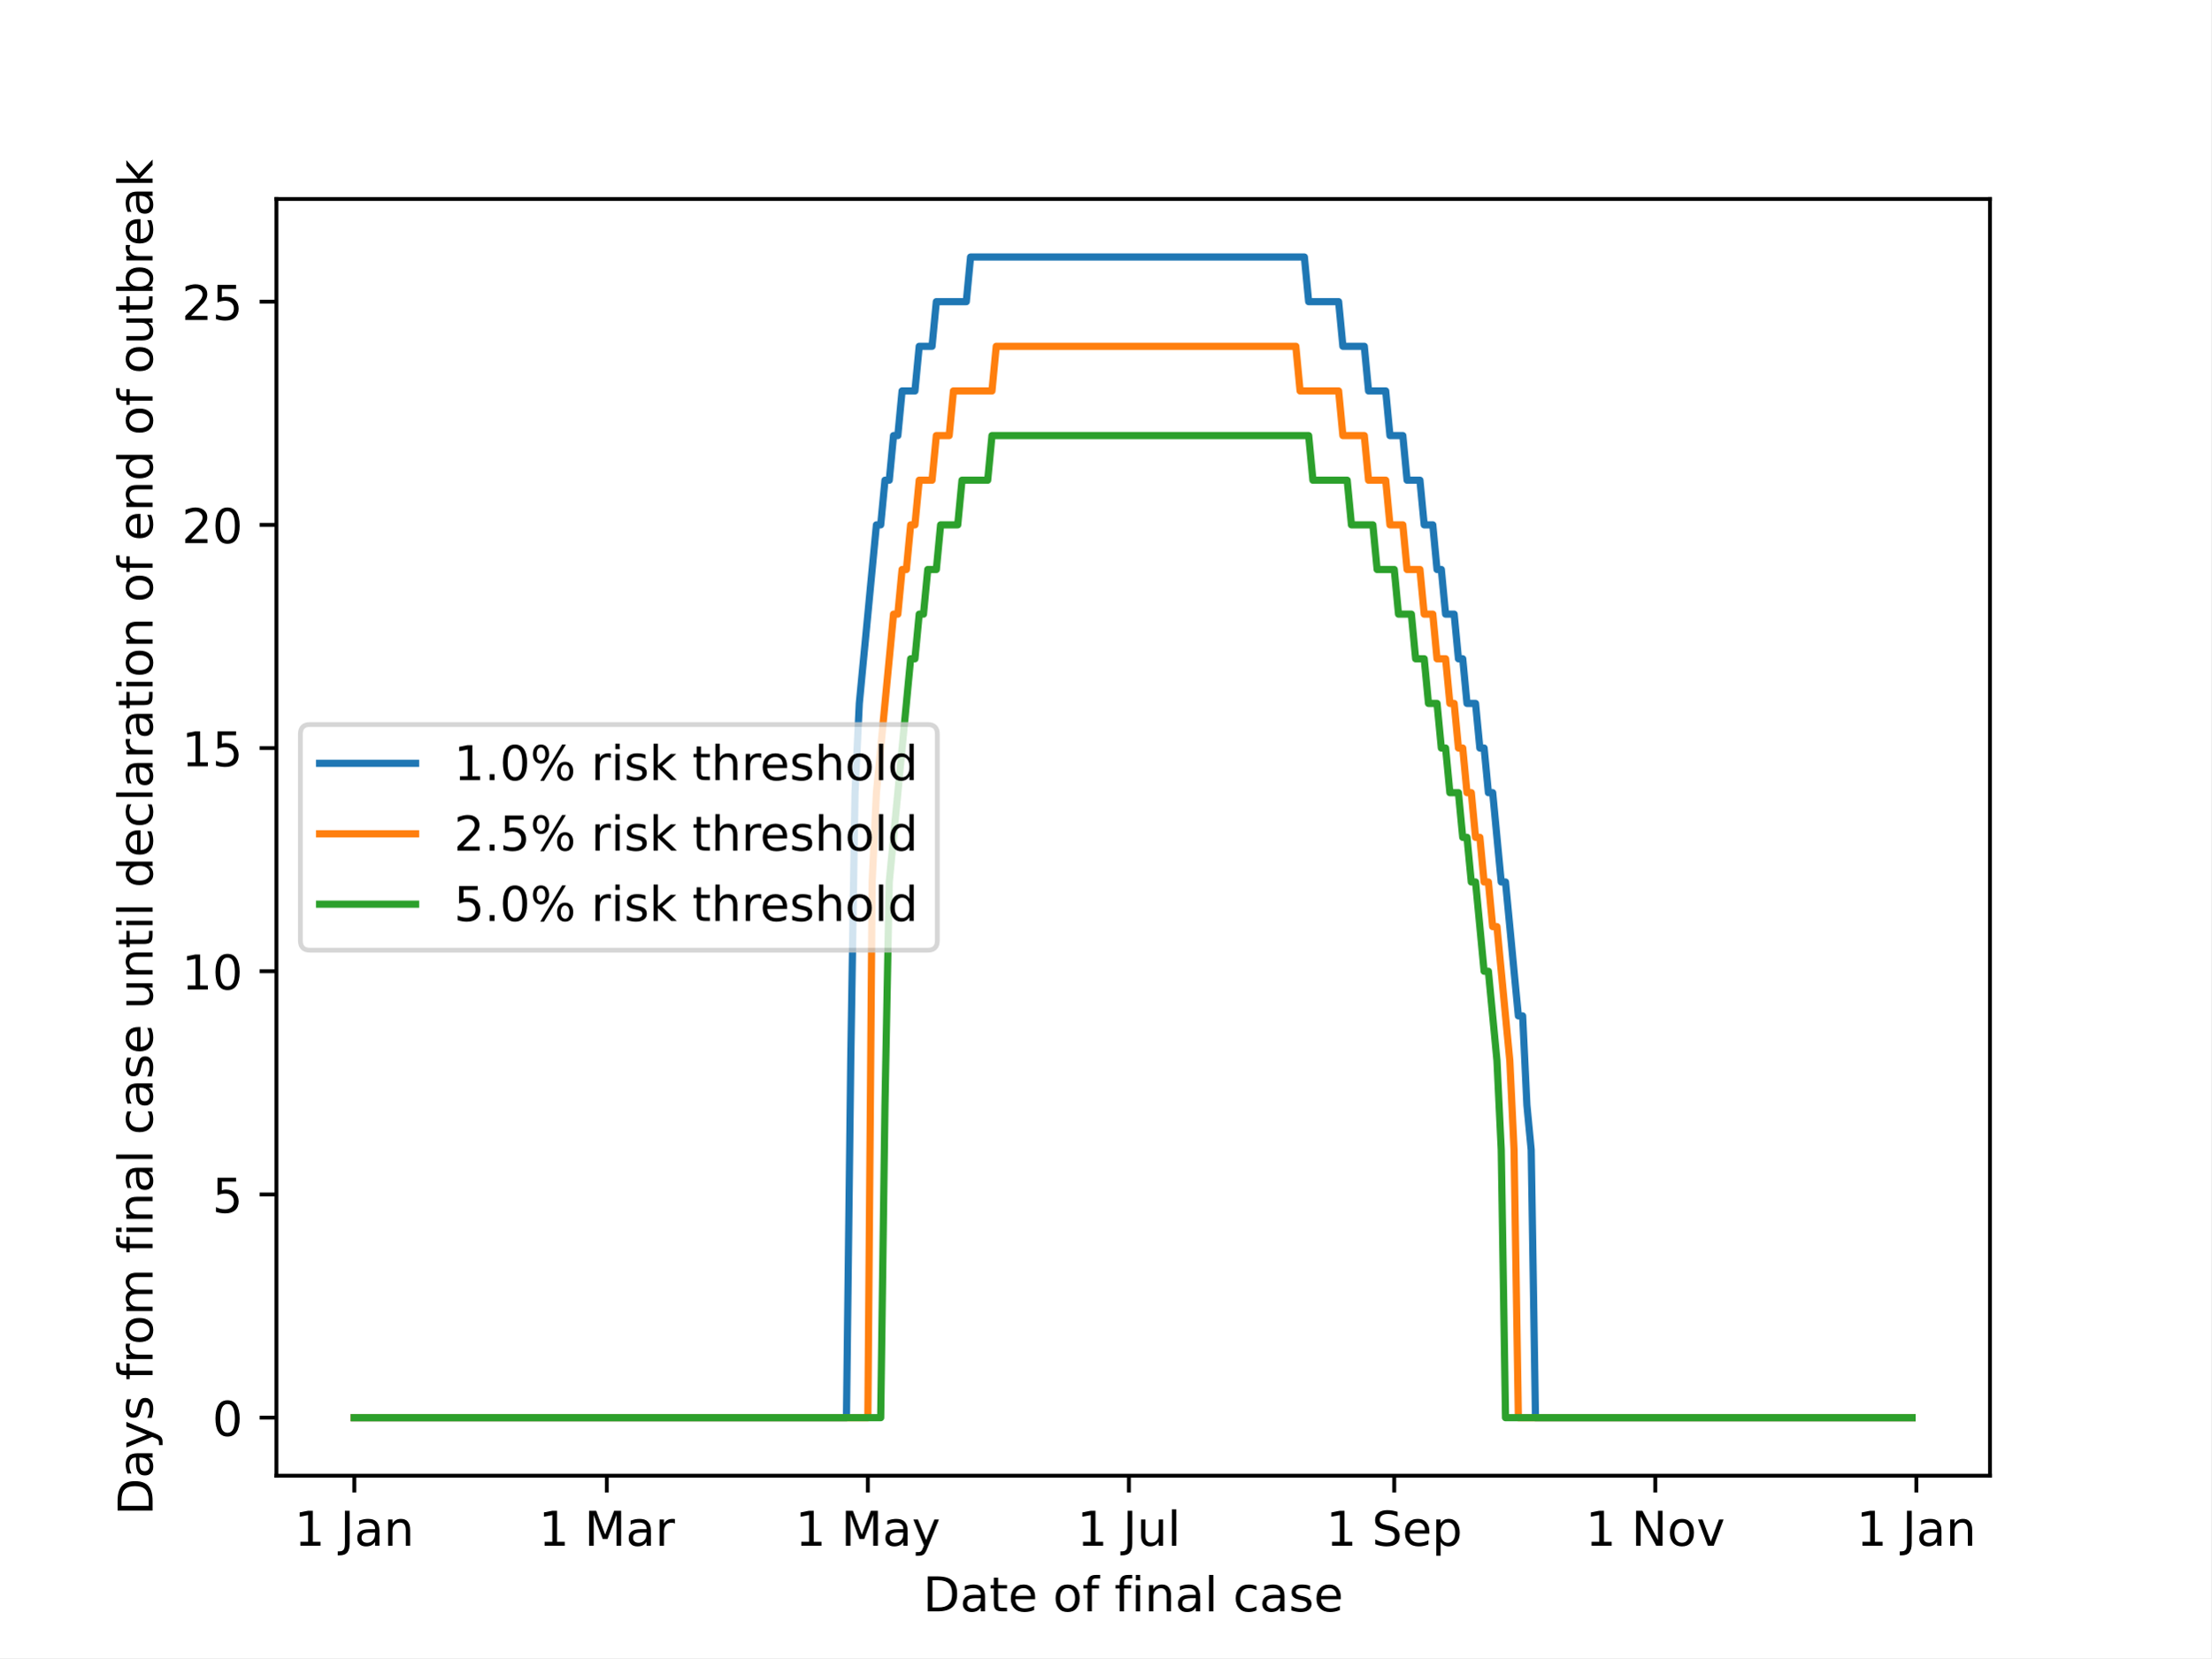
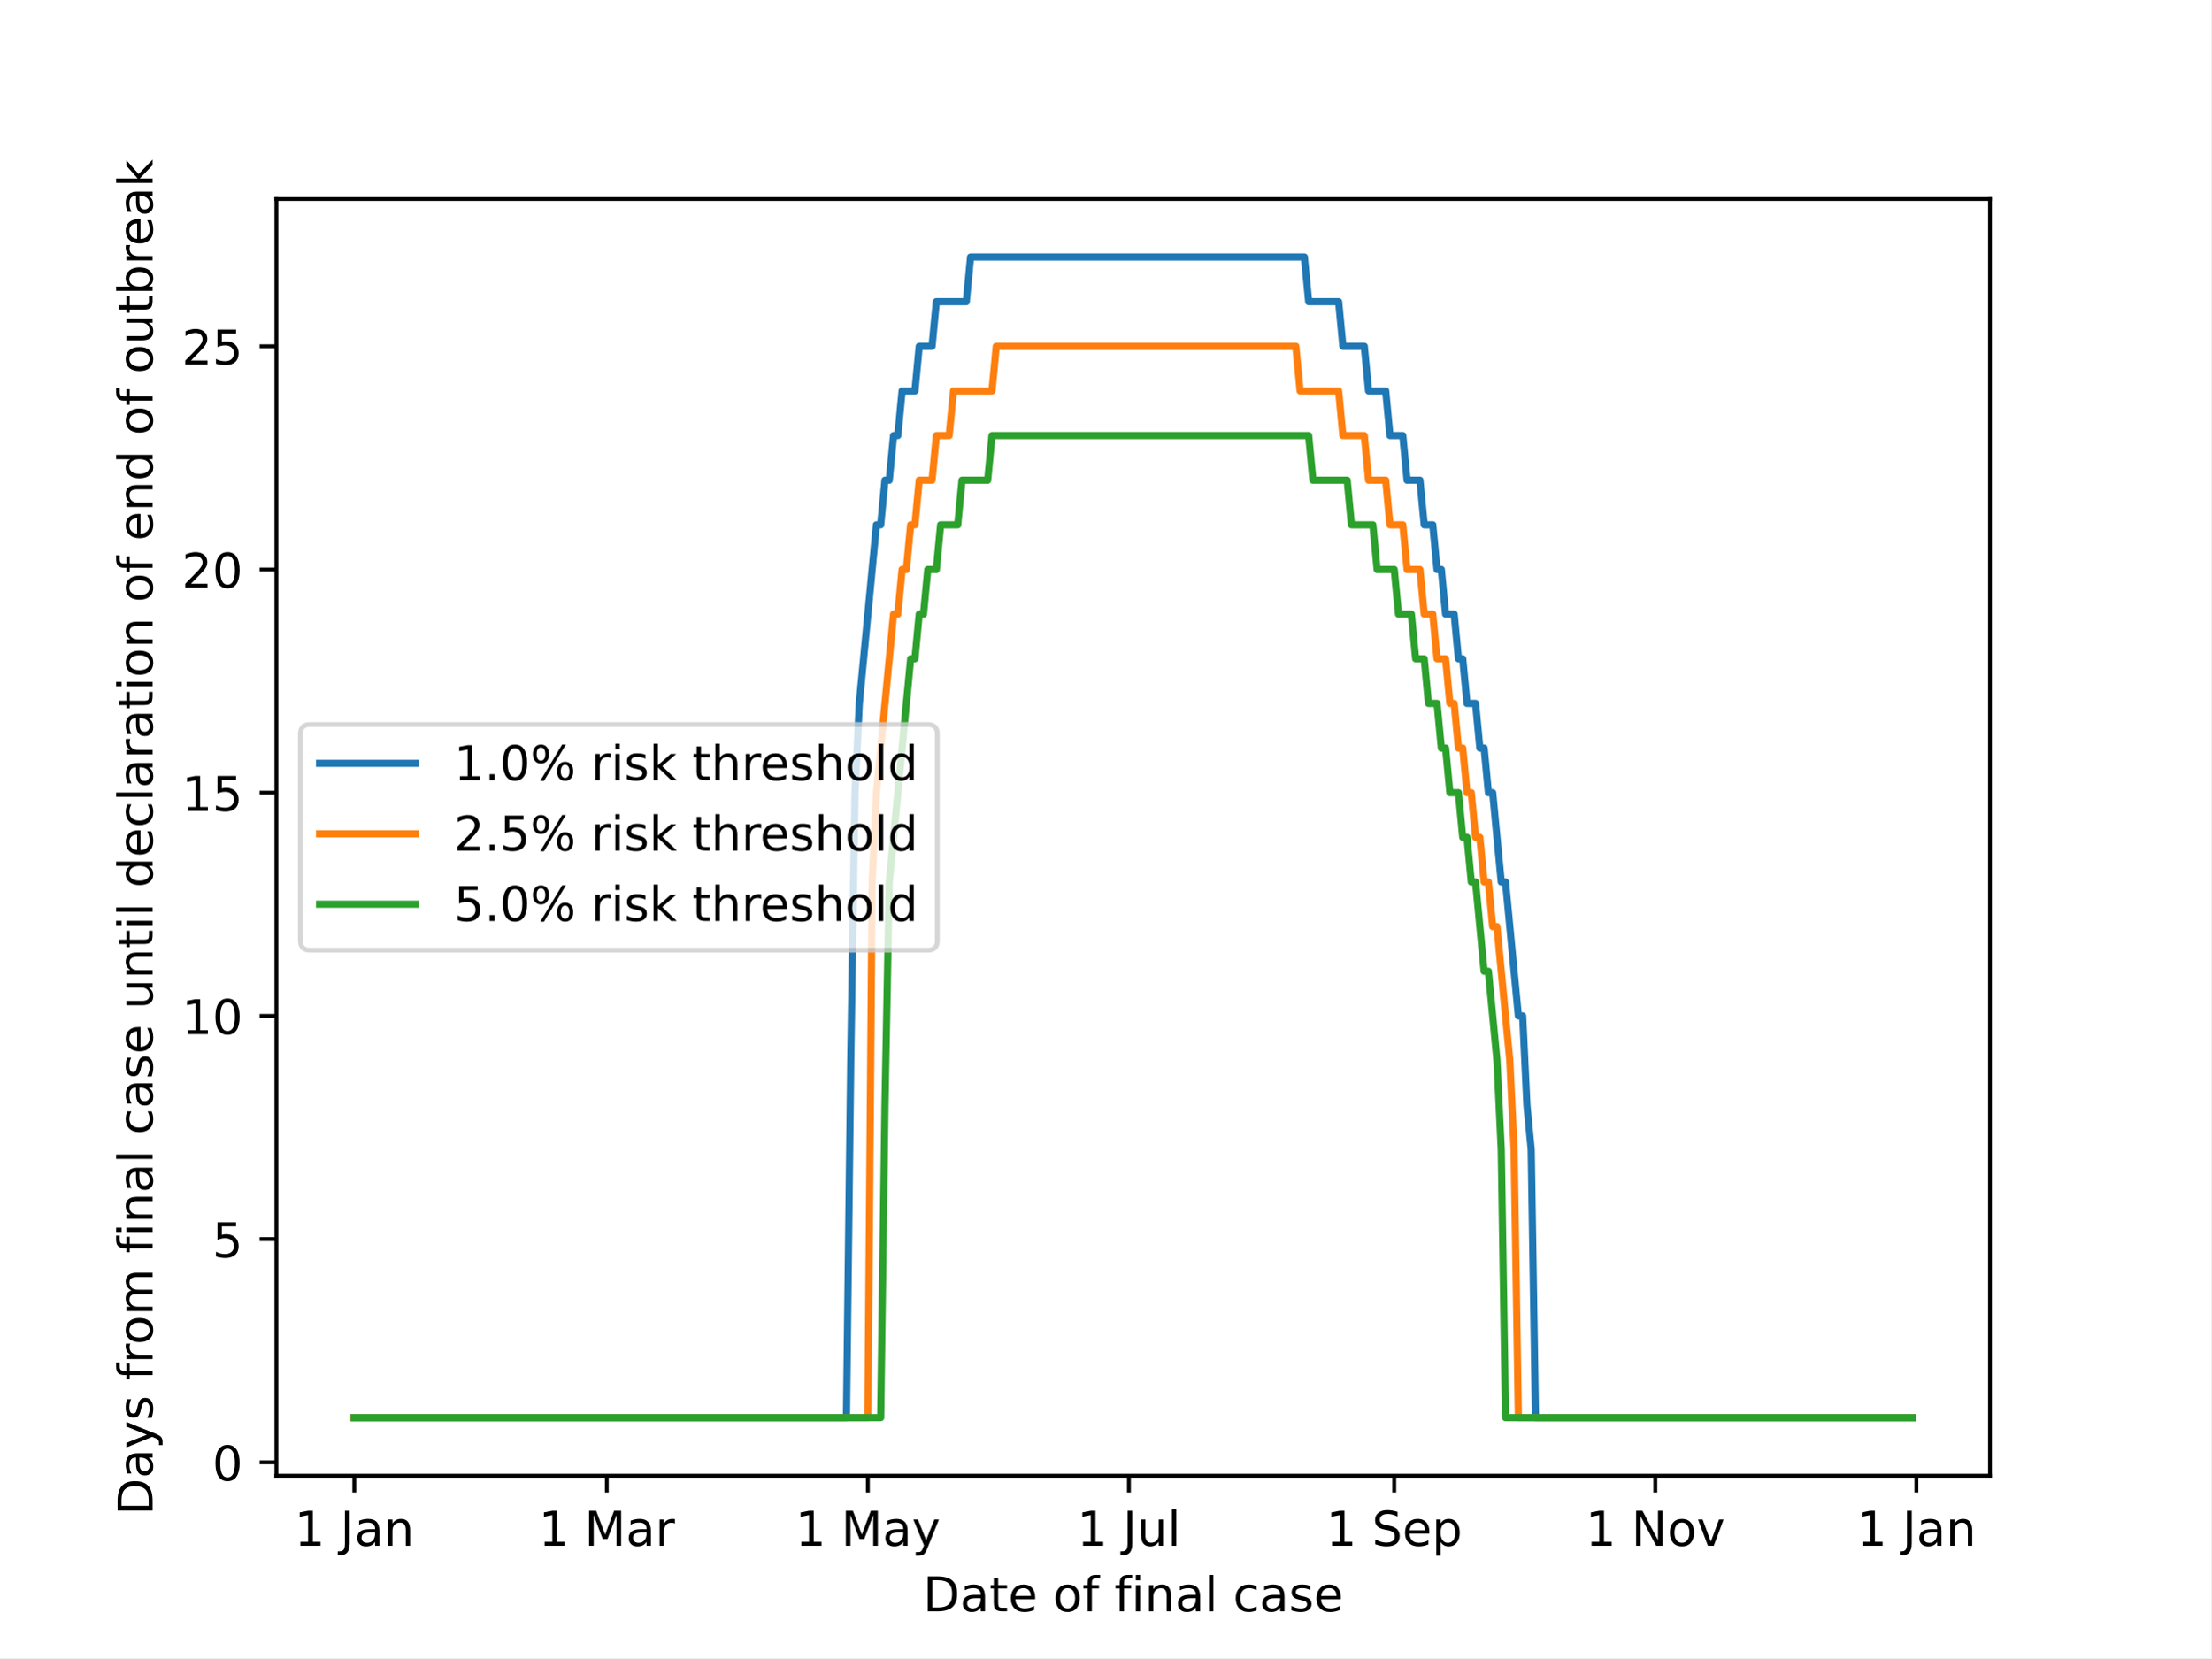
<svg xmlns="http://www.w3.org/2000/svg" xmlns:xlink="http://www.w3.org/1999/xlink" width="460.8pt" height="345.6pt" viewBox="0 0 460.8 345.6" version="1.1">
  <defs>
    <style type="text/css">*{stroke-linejoin: round; stroke-linecap: butt}</style>
  </defs>
  <g id="figure_1">
    <g id="patch_1">
      <path d="M 0 345.6  L 460.8 345.6  L 460.8 0  L 0 0  z " style="fill: #ffffff" />
    </g>
    <g id="axes_1">
      <g id="patch_2">
        <path d="M 57.6 307.584  L 414.72 307.584  L 414.72 41.472  L 57.6 41.472  z " style="fill: #ffffff" />
      </g>
      <g id="matplotlib.axis_1">
        <g id="xtick_1">
          <g id="line2d_1">
            <defs>
-               <path id="me0bf42f88f" d="M 0 0  L 0 3.5  " style="stroke: #000000; stroke-width: 0.8" />
+               <path id="md50e89f623" d="M 0 0  L 0 3.5  " style="stroke: #000000; stroke-width: 0.8" />
            </defs>
            <g>
-               <use xlink:href="#me0bf42f88f" x="73.833" y="307.584" style="stroke: #000000; stroke-width: 0.8" />
+               <use xlink:href="#md50e89f623" x="73.833" y="307.584" style="stroke: #000000; stroke-width: 0.8" />
            </g>
          </g>
          <g id="text_1">
            <g transform="translate(61.3546 322.1824) scale(0.1 -0.1)">
              <defs>
                <path id="DejaVuSans-31" d="M 794 531  L 1825 531  L 1825 4091  L 703 3866  L 703 4441  L 1819 4666  L 2450 4666  L 2450 531  L 3481 531  L 3481 0  L 794 0  L 794 531  z " transform="scale(0.015625)" />
                <path id="DejaVuSans-20" transform="scale(0.015625)" />
                <path id="DejaVuSans-4a" d="M 628 4666  L 1259 4666  L 1259 325  Q 1259 -519 939 -900  Q 619 -1281 -91 -1281  L -331 -1281  L -331 -750  L -134 -750  Q 284 -750 456 -515  Q 628 -281 628 325  L 628 4666  z " transform="scale(0.015625)" />
                <path id="DejaVuSans-61" d="M 2194 1759  Q 1497 1759 1228 1600  Q 959 1441 959 1056  Q 959 750 1161 570  Q 1363 391 1709 391  Q 2188 391 2477 730  Q 2766 1069 2766 1631  L 2766 1759  L 2194 1759  z M 3341 1997  L 3341 0  L 2766 0  L 2766 531  Q 2569 213 2275 61  Q 1981 -91 1556 -91  Q 1019 -91 701 211  Q 384 513 384 1019  Q 384 1609 779 1909  Q 1175 2209 1959 2209  L 2766 2209  L 2766 2266  Q 2766 2663 2505 2880  Q 2244 3097 1772 3097  Q 1472 3097 1187 3025  Q 903 2953 641 2809  L 641 3341  Q 956 3463 1253 3523  Q 1550 3584 1831 3584  Q 2591 3584 2966 3190  Q 3341 2797 3341 1997  z " transform="scale(0.015625)" />
                <path id="DejaVuSans-6e" d="M 3513 2113  L 3513 0  L 2938 0  L 2938 2094  Q 2938 2591 2744 2837  Q 2550 3084 2163 3084  Q 1697 3084 1428 2787  Q 1159 2491 1159 1978  L 1159 0  L 581 0  L 581 3500  L 1159 3500  L 1159 2956  Q 1366 3272 1645 3428  Q 1925 3584 2291 3584  Q 2894 3584 3203 3211  Q 3513 2838 3513 2113  z " transform="scale(0.015625)" />
              </defs>
              <use xlink:href="#DejaVuSans-31" />
              <use xlink:href="#DejaVuSans-20" transform="translate(63.62305 0)" />
              <use xlink:href="#DejaVuSans-4a" transform="translate(95.41016 0)" />
              <use xlink:href="#DejaVuSans-61" transform="translate(124.9023 0)" />
              <use xlink:href="#DejaVuSans-6e" transform="translate(186.1816 0)" />
            </g>
          </g>
        </g>
        <g id="xtick_2">
          <g id="line2d_2">
            <g>
-               <use xlink:href="#me0bf42f88f" x="126.455" y="307.584" style="stroke: #000000; stroke-width: 0.8" />
+               <use xlink:href="#md50e89f623" x="126.455" y="307.584" style="stroke: #000000; stroke-width: 0.8" />
            </g>
          </g>
          <g id="text_2">
            <g transform="translate(112.2514 322.1824) scale(0.1 -0.1)">
              <defs>
                <path id="DejaVuSans-4d" d="M 628 4666  L 1569 4666  L 2759 1491  L 3956 4666  L 4897 4666  L 4897 0  L 4281 0  L 4281 4097  L 3078 897  L 2444 897  L 1241 4097  L 1241 0  L 628 0  L 628 4666  z " transform="scale(0.015625)" />
                <path id="DejaVuSans-72" d="M 2631 2963  Q 2534 3019 2420 3045  Q 2306 3072 2169 3072  Q 1681 3072 1420 2755  Q 1159 2438 1159 1844  L 1159 0  L 581 0  L 581 3500  L 1159 3500  L 1159 2956  Q 1341 3275 1631 3429  Q 1922 3584 2338 3584  Q 2397 3584 2469 3576  Q 2541 3569 2628 3553  L 2631 2963  z " transform="scale(0.015625)" />
              </defs>
              <use xlink:href="#DejaVuSans-31" />
              <use xlink:href="#DejaVuSans-20" transform="translate(63.62305 0)" />
              <use xlink:href="#DejaVuSans-4d" transform="translate(95.41016 0)" />
              <use xlink:href="#DejaVuSans-61" transform="translate(181.6895 0)" />
              <use xlink:href="#DejaVuSans-72" transform="translate(242.9688 0)" />
            </g>
          </g>
        </g>
        <g id="xtick_3">
          <g id="line2d_3">
            <g>
-               <use xlink:href="#me0bf42f88f" x="180.862" y="307.584" style="stroke: #000000; stroke-width: 0.8" />
+               <use xlink:href="#md50e89f623" x="180.862" y="307.584" style="stroke: #000000; stroke-width: 0.8" />
            </g>
          </g>
          <g id="text_3">
            <g transform="translate(165.7539 322.1824) scale(0.1 -0.1)">
              <defs>
                <path id="DejaVuSans-79" d="M 2059 -325  Q 1816 -950 1584 -1140  Q 1353 -1331 966 -1331  L 506 -1331  L 506 -850  L 844 -850  Q 1081 -850 1212 -737  Q 1344 -625 1503 -206  L 1606 56  L 191 3500  L 800 3500  L 1894 763  L 2988 3500  L 3597 3500  L 2059 -325  z " transform="scale(0.015625)" />
              </defs>
              <use xlink:href="#DejaVuSans-31" />
              <use xlink:href="#DejaVuSans-20" transform="translate(63.62305 0)" />
              <use xlink:href="#DejaVuSans-4d" transform="translate(95.41016 0)" />
              <use xlink:href="#DejaVuSans-61" transform="translate(181.6895 0)" />
              <use xlink:href="#DejaVuSans-79" transform="translate(242.9688 0)" />
            </g>
          </g>
        </g>
        <g id="xtick_4">
          <g id="line2d_4">
            <g>
-               <use xlink:href="#me0bf42f88f" x="235.268" y="307.584" style="stroke: #000000; stroke-width: 0.8" />
+               <use xlink:href="#md50e89f623" x="235.268" y="307.584" style="stroke: #000000; stroke-width: 0.8" />
            </g>
          </g>
          <g id="text_4">
            <g transform="translate(224.465 322.1824) scale(0.1 -0.1)">
              <defs>
                <path id="DejaVuSans-75" d="M 544 1381  L 544 3500  L 1119 3500  L 1119 1403  Q 1119 906 1312 657  Q 1506 409 1894 409  Q 2359 409 2629 706  Q 2900 1003 2900 1516  L 2900 3500  L 3475 3500  L 3475 0  L 2900 0  L 2900 538  Q 2691 219 2414 64  Q 2138 -91 1772 -91  Q 1169 -91 856 284  Q 544 659 544 1381  z M 1991 3584  L 1991 3584  z " transform="scale(0.015625)" />
                <path id="DejaVuSans-6c" d="M 603 4863  L 1178 4863  L 1178 0  L 603 0  L 603 4863  z " transform="scale(0.015625)" />
              </defs>
              <use xlink:href="#DejaVuSans-31" />
              <use xlink:href="#DejaVuSans-20" transform="translate(63.62305 0)" />
              <use xlink:href="#DejaVuSans-4a" transform="translate(95.41016 0)" />
              <use xlink:href="#DejaVuSans-75" transform="translate(124.9023 0)" />
              <use xlink:href="#DejaVuSans-6c" transform="translate(188.2812 0)" />
            </g>
          </g>
        </g>
        <g id="xtick_5">
          <g id="line2d_5">
            <g>
-               <use xlink:href="#me0bf42f88f" x="290.566" y="307.584" style="stroke: #000000; stroke-width: 0.8" />
+               <use xlink:href="#md50e89f623" x="290.566" y="307.584" style="stroke: #000000; stroke-width: 0.8" />
            </g>
          </g>
          <g id="text_5">
            <g transform="translate(276.3711 322.1824) scale(0.1 -0.1)">
              <defs>
                <path id="DejaVuSans-53" d="M 3425 4513  L 3425 3897  Q 3066 4069 2747 4153  Q 2428 4238 2131 4238  Q 1616 4238 1336 4038  Q 1056 3838 1056 3469  Q 1056 3159 1242 3001  Q 1428 2844 1947 2747  L 2328 2669  Q 3034 2534 3370 2195  Q 3706 1856 3706 1288  Q 3706 609 3251 259  Q 2797 -91 1919 -91  Q 1588 -91 1214 -16  Q 841 59 441 206  L 441 856  Q 825 641 1194 531  Q 1563 422 1919 422  Q 2459 422 2753 634  Q 3047 847 3047 1241  Q 3047 1584 2836 1778  Q 2625 1972 2144 2069  L 1759 2144  Q 1053 2284 737 2584  Q 422 2884 422 3419  Q 422 4038 858 4394  Q 1294 4750 2059 4750  Q 2388 4750 2728 4690  Q 3069 4631 3425 4513  z " transform="scale(0.015625)" />
                <path id="DejaVuSans-65" d="M 3597 1894  L 3597 1613  L 953 1613  Q 991 1019 1311 708  Q 1631 397 2203 397  Q 2534 397 2845 478  Q 3156 559 3463 722  L 3463 178  Q 3153 47 2828 -22  Q 2503 -91 2169 -91  Q 1331 -91 842 396  Q 353 884 353 1716  Q 353 2575 817 3079  Q 1281 3584 2069 3584  Q 2775 3584 3186 3129  Q 3597 2675 3597 1894  z M 3022 2063  Q 3016 2534 2758 2815  Q 2500 3097 2075 3097  Q 1594 3097 1305 2825  Q 1016 2553 972 2059  L 3022 2063  z " transform="scale(0.015625)" />
                <path id="DejaVuSans-70" d="M 1159 525  L 1159 -1331  L 581 -1331  L 581 3500  L 1159 3500  L 1159 2969  Q 1341 3281 1617 3432  Q 1894 3584 2278 3584  Q 2916 3584 3314 3078  Q 3713 2572 3713 1747  Q 3713 922 3314 415  Q 2916 -91 2278 -91  Q 1894 -91 1617 61  Q 1341 213 1159 525  z M 3116 1747  Q 3116 2381 2855 2742  Q 2594 3103 2138 3103  Q 1681 3103 1420 2742  Q 1159 2381 1159 1747  Q 1159 1113 1420 752  Q 1681 391 2138 391  Q 2594 391 2855 752  Q 3116 1113 3116 1747  z " transform="scale(0.015625)" />
              </defs>
              <use xlink:href="#DejaVuSans-31" />
              <use xlink:href="#DejaVuSans-20" transform="translate(63.62305 0)" />
              <use xlink:href="#DejaVuSans-53" transform="translate(95.41016 0)" />
              <use xlink:href="#DejaVuSans-65" transform="translate(158.8867 0)" />
              <use xlink:href="#DejaVuSans-70" transform="translate(220.4102 0)" />
            </g>
          </g>
        </g>
        <g id="xtick_6">
          <g id="line2d_6">
            <g>
-               <use xlink:href="#me0bf42f88f" x="344.973" y="307.584" style="stroke: #000000; stroke-width: 0.8" />
+               <use xlink:href="#md50e89f623" x="344.973" y="307.584" style="stroke: #000000; stroke-width: 0.8" />
            </g>
          </g>
          <g id="text_6">
            <g transform="translate(330.4431 322.1824) scale(0.1 -0.1)">
              <defs>
                <path id="DejaVuSans-4e" d="M 628 4666  L 1478 4666  L 3547 763  L 3547 4666  L 4159 4666  L 4159 0  L 3309 0  L 1241 3903  L 1241 0  L 628 0  L 628 4666  z " transform="scale(0.015625)" />
                <path id="DejaVuSans-6f" d="M 1959 3097  Q 1497 3097 1228 2736  Q 959 2375 959 1747  Q 959 1119 1226 758  Q 1494 397 1959 397  Q 2419 397 2687 759  Q 2956 1122 2956 1747  Q 2956 2369 2687 2733  Q 2419 3097 1959 3097  z M 1959 3584  Q 2709 3584 3137 3096  Q 3566 2609 3566 1747  Q 3566 888 3137 398  Q 2709 -91 1959 -91  Q 1206 -91 779 398  Q 353 888 353 1747  Q 353 2609 779 3096  Q 1206 3584 1959 3584  z " transform="scale(0.015625)" />
                <path id="DejaVuSans-76" d="M 191 3500  L 800 3500  L 1894 563  L 2988 3500  L 3597 3500  L 2284 0  L 1503 0  L 191 3500  z " transform="scale(0.015625)" />
              </defs>
              <use xlink:href="#DejaVuSans-31" />
              <use xlink:href="#DejaVuSans-20" transform="translate(63.62305 0)" />
              <use xlink:href="#DejaVuSans-4e" transform="translate(95.41016 0)" />
              <use xlink:href="#DejaVuSans-6f" transform="translate(170.2148 0)" />
              <use xlink:href="#DejaVuSans-76" transform="translate(231.3965 0)" />
            </g>
          </g>
        </g>
        <g id="xtick_7">
          <g id="line2d_7">
            <g>
-               <use xlink:href="#me0bf42f88f" x="399.379" y="307.584" style="stroke: #000000; stroke-width: 0.8" />
+               <use xlink:href="#md50e89f623" x="399.379" y="307.584" style="stroke: #000000; stroke-width: 0.8" />
            </g>
          </g>
          <g id="text_7">
            <g transform="translate(386.9011 322.1824) scale(0.1 -0.1)">
              <use xlink:href="#DejaVuSans-31" />
              <use xlink:href="#DejaVuSans-20" transform="translate(63.62305 0)" />
              <use xlink:href="#DejaVuSans-4a" transform="translate(95.41016 0)" />
              <use xlink:href="#DejaVuSans-61" transform="translate(124.9023 0)" />
              <use xlink:href="#DejaVuSans-6e" transform="translate(186.1816 0)" />
            </g>
          </g>
        </g>
        <g id="text_8">
          <g transform="translate(192.3569 335.8606) scale(0.1 -0.1)">
            <defs>
              <path id="DejaVuSans-44" d="M 1259 4147  L 1259 519  L 2022 519  Q 2988 519 3436 956  Q 3884 1394 3884 2338  Q 3884 3275 3436 3711  Q 2988 4147 2022 4147  L 1259 4147  z M 628 4666  L 1925 4666  Q 3281 4666 3915 4102  Q 4550 3538 4550 2338  Q 4550 1131 3912 565  Q 3275 0 1925 0  L 628 0  L 628 4666  z " transform="scale(0.015625)" />
              <path id="DejaVuSans-74" d="M 1172 4494  L 1172 3500  L 2356 3500  L 2356 3053  L 1172 3053  L 1172 1153  Q 1172 725 1289 603  Q 1406 481 1766 481  L 2356 481  L 2356 0  L 1766 0  Q 1100 0 847 248  Q 594 497 594 1153  L 594 3053  L 172 3053  L 172 3500  L 594 3500  L 594 4494  L 1172 4494  z " transform="scale(0.015625)" />
              <path id="DejaVuSans-66" d="M 2375 4863  L 2375 4384  L 1825 4384  Q 1516 4384 1395 4259  Q 1275 4134 1275 3809  L 1275 3500  L 2222 3500  L 2222 3053  L 1275 3053  L 1275 0  L 697 0  L 697 3053  L 147 3053  L 147 3500  L 697 3500  L 697 3744  Q 697 4328 969 4595  Q 1241 4863 1831 4863  L 2375 4863  z " transform="scale(0.015625)" />
              <path id="DejaVuSans-69" d="M 603 3500  L 1178 3500  L 1178 0  L 603 0  L 603 3500  z M 603 4863  L 1178 4863  L 1178 4134  L 603 4134  L 603 4863  z " transform="scale(0.015625)" />
              <path id="DejaVuSans-63" d="M 3122 3366  L 3122 2828  Q 2878 2963 2633 3030  Q 2388 3097 2138 3097  Q 1578 3097 1268 2742  Q 959 2388 959 1747  Q 959 1106 1268 751  Q 1578 397 2138 397  Q 2388 397 2633 464  Q 2878 531 3122 666  L 3122 134  Q 2881 22 2623 -34  Q 2366 -91 2075 -91  Q 1284 -91 818 406  Q 353 903 353 1747  Q 353 2603 823 3093  Q 1294 3584 2113 3584  Q 2378 3584 2631 3529  Q 2884 3475 3122 3366  z " transform="scale(0.015625)" />
              <path id="DejaVuSans-73" d="M 2834 3397  L 2834 2853  Q 2591 2978 2328 3040  Q 2066 3103 1784 3103  Q 1356 3103 1142 2972  Q 928 2841 928 2578  Q 928 2378 1081 2264  Q 1234 2150 1697 2047  L 1894 2003  Q 2506 1872 2764 1633  Q 3022 1394 3022 966  Q 3022 478 2636 193  Q 2250 -91 1575 -91  Q 1294 -91 989 -36  Q 684 19 347 128  L 347 722  Q 666 556 975 473  Q 1284 391 1588 391  Q 1994 391 2212 530  Q 2431 669 2431 922  Q 2431 1156 2273 1281  Q 2116 1406 1581 1522  L 1381 1569  Q 847 1681 609 1914  Q 372 2147 372 2553  Q 372 3047 722 3315  Q 1072 3584 1716 3584  Q 2034 3584 2315 3537  Q 2597 3491 2834 3397  z " transform="scale(0.015625)" />
            </defs>
            <use xlink:href="#DejaVuSans-44" />
            <use xlink:href="#DejaVuSans-61" transform="translate(77.00195 0)" />
            <use xlink:href="#DejaVuSans-74" transform="translate(138.2812 0)" />
            <use xlink:href="#DejaVuSans-65" transform="translate(177.4902 0)" />
            <use xlink:href="#DejaVuSans-20" transform="translate(239.0137 0)" />
            <use xlink:href="#DejaVuSans-6f" transform="translate(270.8008 0)" />
            <use xlink:href="#DejaVuSans-66" transform="translate(331.9824 0)" />
            <use xlink:href="#DejaVuSans-20" transform="translate(367.1875 0)" />
            <use xlink:href="#DejaVuSans-66" transform="translate(398.9746 0)" />
            <use xlink:href="#DejaVuSans-69" transform="translate(434.1797 0)" />
            <use xlink:href="#DejaVuSans-6e" transform="translate(461.9629 0)" />
            <use xlink:href="#DejaVuSans-61" transform="translate(525.3418 0)" />
            <use xlink:href="#DejaVuSans-6c" transform="translate(586.6211 0)" />
            <use xlink:href="#DejaVuSans-20" transform="translate(614.4043 0)" />
            <use xlink:href="#DejaVuSans-63" transform="translate(646.1914 0)" />
            <use xlink:href="#DejaVuSans-61" transform="translate(701.1719 0)" />
            <use xlink:href="#DejaVuSans-73" transform="translate(762.4512 0)" />
            <use xlink:href="#DejaVuSans-65" transform="translate(814.5508 0)" />
          </g>
        </g>
      </g>
      <g id="matplotlib.axis_2">
        <g id="ytick_1">
          <g id="line2d_8">
            <defs>
-               <path id="meccd65a6e6" d="M 0 0  L -3.5 0  " style="stroke: #000000; stroke-width: 0.8" />
+               <path id="mc702b62f54" d="M 0 0  L -3.5 0  " style="stroke: #000000; stroke-width: 0.8" />
            </defs>
            <g>
-               <use xlink:href="#meccd65a6e6" x="57.6" y="295.488" style="stroke: #000000; stroke-width: 0.8" />
+               <use xlink:href="#mc702b62f54" x="57.6" y="304.793" style="stroke: #000000; stroke-width: 0.8" />
            </g>
          </g>
          <g id="text_9">
-             <g transform="translate(44.2375 299.2872) scale(0.1 -0.1)">
+             <g transform="translate(44.2375 308.5918) scale(0.1 -0.1)">
              <defs>
                <path id="DejaVuSans-30" d="M 2034 4250  Q 1547 4250 1301 3770  Q 1056 3291 1056 2328  Q 1056 1369 1301 889  Q 1547 409 2034 409  Q 2525 409 2770 889  Q 3016 1369 3016 2328  Q 3016 3291 2770 3770  Q 2525 4250 2034 4250  z M 2034 4750  Q 2819 4750 3233 4129  Q 3647 3509 3647 2328  Q 3647 1150 3233 529  Q 2819 -91 2034 -91  Q 1250 -91 836 529  Q 422 1150 422 2328  Q 422 3509 836 4129  Q 1250 4750 2034 4750  z " transform="scale(0.015625)" />
              </defs>
              <use xlink:href="#DejaVuSans-30" />
            </g>
          </g>
        </g>
        <g id="ytick_2">
          <g id="line2d_9">
            <g>
-               <use xlink:href="#meccd65a6e6" x="57.6" y="248.965" style="stroke: #000000; stroke-width: 0.8" />
+               <use xlink:href="#mc702b62f54" x="57.6" y="258.27" style="stroke: #000000; stroke-width: 0.8" />
            </g>
          </g>
          <g id="text_10">
-             <g transform="translate(44.2375 252.7641) scale(0.1 -0.1)">
+             <g transform="translate(44.2375 262.0688) scale(0.1 -0.1)">
              <defs>
                <path id="DejaVuSans-35" d="M 691 4666  L 3169 4666  L 3169 4134  L 1269 4134  L 1269 2991  Q 1406 3038 1543 3061  Q 1681 3084 1819 3084  Q 2600 3084 3056 2656  Q 3513 2228 3513 1497  Q 3513 744 3044 326  Q 2575 -91 1722 -91  Q 1428 -91 1123 -41  Q 819 9 494 109  L 494 744  Q 775 591 1075 516  Q 1375 441 1709 441  Q 2250 441 2565 725  Q 2881 1009 2881 1497  Q 2881 1984 2565 2268  Q 2250 2553 1709 2553  Q 1456 2553 1204 2497  Q 953 2441 691 2322  L 691 4666  z " transform="scale(0.015625)" />
              </defs>
              <use xlink:href="#DejaVuSans-35" />
            </g>
          </g>
        </g>
        <g id="ytick_3">
          <g id="line2d_10">
            <g>
-               <use xlink:href="#meccd65a6e6" x="57.6" y="202.442" style="stroke: #000000; stroke-width: 0.8" />
+               <use xlink:href="#mc702b62f54" x="57.6" y="211.746" style="stroke: #000000; stroke-width: 0.8" />
            </g>
          </g>
          <g id="text_11">
-             <g transform="translate(37.875 206.2411) scale(0.1 -0.1)">
+             <g transform="translate(37.875 215.5457) scale(0.1 -0.1)">
              <use xlink:href="#DejaVuSans-31" />
              <use xlink:href="#DejaVuSans-30" transform="translate(63.62305 0)" />
            </g>
          </g>
        </g>
        <g id="ytick_4">
          <g id="line2d_11">
            <g>
-               <use xlink:href="#meccd65a6e6" x="57.6" y="155.919" style="stroke: #000000; stroke-width: 0.8" />
+               <use xlink:href="#mc702b62f54" x="57.6" y="165.223" style="stroke: #000000; stroke-width: 0.8" />
            </g>
          </g>
          <g id="text_12">
-             <g transform="translate(37.875 159.718) scale(0.1 -0.1)">
+             <g transform="translate(37.875 169.0226) scale(0.1 -0.1)">
              <use xlink:href="#DejaVuSans-31" />
              <use xlink:href="#DejaVuSans-35" transform="translate(63.62305 0)" />
            </g>
          </g>
        </g>
        <g id="ytick_5">
          <g id="line2d_12">
            <g>
-               <use xlink:href="#meccd65a6e6" x="57.6" y="109.396" style="stroke: #000000; stroke-width: 0.8" />
+               <use xlink:href="#mc702b62f54" x="57.6" y="118.7" style="stroke: #000000; stroke-width: 0.8" />
            </g>
          </g>
          <g id="text_13">
-             <g transform="translate(37.875 113.1949) scale(0.1 -0.1)">
+             <g transform="translate(37.875 122.4995) scale(0.1 -0.1)">
              <defs>
                <path id="DejaVuSans-32" d="M 1228 531  L 3431 531  L 3431 0  L 469 0  L 469 531  Q 828 903 1448 1529  Q 2069 2156 2228 2338  Q 2531 2678 2651 2914  Q 2772 3150 2772 3378  Q 2772 3750 2511 3984  Q 2250 4219 1831 4219  Q 1534 4219 1204 4116  Q 875 4013 500 3803  L 500 4441  Q 881 4594 1212 4672  Q 1544 4750 1819 4750  Q 2544 4750 2975 4387  Q 3406 4025 3406 3419  Q 3406 3131 3298 2873  Q 3191 2616 2906 2266  Q 2828 2175 2409 1742  Q 1991 1309 1228 531  z " transform="scale(0.015625)" />
              </defs>
              <use xlink:href="#DejaVuSans-32" />
              <use xlink:href="#DejaVuSans-30" transform="translate(63.62305 0)" />
            </g>
          </g>
        </g>
        <g id="ytick_6">
          <g id="line2d_13">
            <g>
-               <use xlink:href="#meccd65a6e6" x="57.6" y="62.873" style="stroke: #000000; stroke-width: 0.8" />
+               <use xlink:href="#mc702b62f54" x="57.6" y="72.177" style="stroke: #000000; stroke-width: 0.8" />
            </g>
          </g>
          <g id="text_14">
-             <g transform="translate(37.875 66.67183) scale(0.1 -0.1)">
+             <g transform="translate(37.875 75.97645) scale(0.1 -0.1)">
              <use xlink:href="#DejaVuSans-32" />
              <use xlink:href="#DejaVuSans-35" transform="translate(63.62305 0)" />
            </g>
          </g>
        </g>
        <g id="text_15">
          <g transform="translate(31.79531 315.8319) rotate(-90) scale(0.1 -0.1)">
            <defs>
              <path id="DejaVuSans-6d" d="M 3328 2828  Q 3544 3216 3844 3400  Q 4144 3584 4550 3584  Q 5097 3584 5394 3201  Q 5691 2819 5691 2113  L 5691 0  L 5113 0  L 5113 2094  Q 5113 2597 4934 2840  Q 4756 3084 4391 3084  Q 3944 3084 3684 2787  Q 3425 2491 3425 1978  L 3425 0  L 2847 0  L 2847 2094  Q 2847 2600 2669 2842  Q 2491 3084 2119 3084  Q 1678 3084 1418 2786  Q 1159 2488 1159 1978  L 1159 0  L 581 0  L 581 3500  L 1159 3500  L 1159 2956  Q 1356 3278 1631 3431  Q 1906 3584 2284 3584  Q 2666 3584 2933 3390  Q 3200 3197 3328 2828  z " transform="scale(0.015625)" />
              <path id="DejaVuSans-64" d="M 2906 2969  L 2906 4863  L 3481 4863  L 3481 0  L 2906 0  L 2906 525  Q 2725 213 2448 61  Q 2172 -91 1784 -91  Q 1150 -91 751 415  Q 353 922 353 1747  Q 353 2572 751 3078  Q 1150 3584 1784 3584  Q 2172 3584 2448 3432  Q 2725 3281 2906 2969  z M 947 1747  Q 947 1113 1208 752  Q 1469 391 1925 391  Q 2381 391 2643 752  Q 2906 1113 2906 1747  Q 2906 2381 2643 2742  Q 2381 3103 1925 3103  Q 1469 3103 1208 2742  Q 947 2381 947 1747  z " transform="scale(0.015625)" />
              <path id="DejaVuSans-62" d="M 3116 1747  Q 3116 2381 2855 2742  Q 2594 3103 2138 3103  Q 1681 3103 1420 2742  Q 1159 2381 1159 1747  Q 1159 1113 1420 752  Q 1681 391 2138 391  Q 2594 391 2855 752  Q 3116 1113 3116 1747  z M 1159 2969  Q 1341 3281 1617 3432  Q 1894 3584 2278 3584  Q 2916 3584 3314 3078  Q 3713 2572 3713 1747  Q 3713 922 3314 415  Q 2916 -91 2278 -91  Q 1894 -91 1617 61  Q 1341 213 1159 525  L 1159 0  L 581 0  L 581 4863  L 1159 4863  L 1159 2969  z " transform="scale(0.015625)" />
              <path id="DejaVuSans-6b" d="M 581 4863  L 1159 4863  L 1159 1991  L 2875 3500  L 3609 3500  L 1753 1863  L 3688 0  L 2938 0  L 1159 1709  L 1159 0  L 581 0  L 581 4863  z " transform="scale(0.015625)" />
            </defs>
            <use xlink:href="#DejaVuSans-44" />
            <use xlink:href="#DejaVuSans-61" transform="translate(77.00195 0)" />
            <use xlink:href="#DejaVuSans-79" transform="translate(138.2812 0)" />
            <use xlink:href="#DejaVuSans-73" transform="translate(197.4609 0)" />
            <use xlink:href="#DejaVuSans-20" transform="translate(249.5605 0)" />
            <use xlink:href="#DejaVuSans-66" transform="translate(281.3477 0)" />
            <use xlink:href="#DejaVuSans-72" transform="translate(316.5527 0)" />
            <use xlink:href="#DejaVuSans-6f" transform="translate(355.416 0)" />
            <use xlink:href="#DejaVuSans-6d" transform="translate(416.5977 0)" />
            <use xlink:href="#DejaVuSans-20" transform="translate(514.0098 0)" />
            <use xlink:href="#DejaVuSans-66" transform="translate(545.7969 0)" />
            <use xlink:href="#DejaVuSans-69" transform="translate(581.002 0)" />
            <use xlink:href="#DejaVuSans-6e" transform="translate(608.7852 0)" />
            <use xlink:href="#DejaVuSans-61" transform="translate(672.1641 0)" />
            <use xlink:href="#DejaVuSans-6c" transform="translate(733.4434 0)" />
            <use xlink:href="#DejaVuSans-20" transform="translate(761.2266 0)" />
            <use xlink:href="#DejaVuSans-63" transform="translate(793.0137 0)" />
            <use xlink:href="#DejaVuSans-61" transform="translate(847.9941 0)" />
            <use xlink:href="#DejaVuSans-73" transform="translate(909.2734 0)" />
            <use xlink:href="#DejaVuSans-65" transform="translate(961.373 0)" />
            <use xlink:href="#DejaVuSans-20" transform="translate(1022.896 0)" />
            <use xlink:href="#DejaVuSans-75" transform="translate(1054.684 0)" />
            <use xlink:href="#DejaVuSans-6e" transform="translate(1118.062 0)" />
            <use xlink:href="#DejaVuSans-74" transform="translate(1181.441 0)" />
            <use xlink:href="#DejaVuSans-69" transform="translate(1220.65 0)" />
            <use xlink:href="#DejaVuSans-6c" transform="translate(1248.434 0)" />
            <use xlink:href="#DejaVuSans-20" transform="translate(1276.217 0)" />
            <use xlink:href="#DejaVuSans-64" transform="translate(1308.004 0)" />
            <use xlink:href="#DejaVuSans-65" transform="translate(1371.48 0)" />
            <use xlink:href="#DejaVuSans-63" transform="translate(1433.004 0)" />
            <use xlink:href="#DejaVuSans-6c" transform="translate(1487.984 0)" />
            <use xlink:href="#DejaVuSans-61" transform="translate(1515.768 0)" />
            <use xlink:href="#DejaVuSans-72" transform="translate(1577.047 0)" />
            <use xlink:href="#DejaVuSans-61" transform="translate(1618.16 0)" />
            <use xlink:href="#DejaVuSans-74" transform="translate(1679.439 0)" />
            <use xlink:href="#DejaVuSans-69" transform="translate(1718.648 0)" />
            <use xlink:href="#DejaVuSans-6f" transform="translate(1746.432 0)" />
            <use xlink:href="#DejaVuSans-6e" transform="translate(1807.613 0)" />
            <use xlink:href="#DejaVuSans-20" transform="translate(1870.992 0)" />
            <use xlink:href="#DejaVuSans-6f" transform="translate(1902.779 0)" />
            <use xlink:href="#DejaVuSans-66" transform="translate(1963.961 0)" />
            <use xlink:href="#DejaVuSans-20" transform="translate(1999.166 0)" />
            <use xlink:href="#DejaVuSans-65" transform="translate(2030.953 0)" />
            <use xlink:href="#DejaVuSans-6e" transform="translate(2092.477 0)" />
            <use xlink:href="#DejaVuSans-64" transform="translate(2155.855 0)" />
            <use xlink:href="#DejaVuSans-20" transform="translate(2219.332 0)" />
            <use xlink:href="#DejaVuSans-6f" transform="translate(2251.119 0)" />
            <use xlink:href="#DejaVuSans-66" transform="translate(2312.301 0)" />
            <use xlink:href="#DejaVuSans-20" transform="translate(2347.506 0)" />
            <use xlink:href="#DejaVuSans-6f" transform="translate(2379.293 0)" />
            <use xlink:href="#DejaVuSans-75" transform="translate(2440.475 0)" />
            <use xlink:href="#DejaVuSans-74" transform="translate(2503.854 0)" />
            <use xlink:href="#DejaVuSans-62" transform="translate(2543.062 0)" />
            <use xlink:href="#DejaVuSans-72" transform="translate(2606.539 0)" />
            <use xlink:href="#DejaVuSans-65" transform="translate(2645.402 0)" />
            <use xlink:href="#DejaVuSans-61" transform="translate(2706.926 0)" />
            <use xlink:href="#DejaVuSans-6b" transform="translate(2768.205 0)" />
          </g>
        </g>
      </g>
      <g id="line2d_14">
-         <path d="M 73.833 295.488  L 176.402 295.488  L 177.294 221.051  L 178.186 165.223  L 179.078 146.614  L 182.646 109.396  L 183.537 109.396  L 184.429 100.091  L 185.321 100.091  L 186.213 90.786  L 187.105 90.786  L 187.997 81.482  L 190.673 81.482  L 191.565 72.177  L 194.24 72.177  L 195.132 62.873  L 201.376 62.873  L 202.267 53.568  L 271.836 53.568  L 272.728 62.873  L 278.972 62.873  L 279.863 72.177  L 284.323 72.177  L 285.215 81.482  L 288.783 81.482  L 289.674 90.786  L 292.35 90.786  L 293.242 100.091  L 295.918 100.091  L 296.81 109.396  L 298.594 109.396  L 299.485 118.7  L 300.377 118.7  L 301.269 128.005  L 303.053 128.005  L 303.945 137.31  L 304.837 137.31  L 305.729 146.614  L 307.513 146.614  L 308.405 155.919  L 309.296 155.919  L 310.188 165.223  L 311.08 165.223  L 312.864 183.833  L 313.756 183.833  L 316.432 211.746  L 317.324 211.746  L 318.216 230.356  L 319.107 239.66  L 319.999 295.488  L 398.487 295.488  L 398.487 295.488  " clip-path="url(#pefbe02c171)" style="fill: none; stroke: #1f77b4; stroke-width: 1.5; stroke-linecap: square" />
+         <path d="M 73.833 295.488  L 176.402 295.488  L 177.294 221.051  L 178.186 165.223  L 179.078 146.614  L 182.646 109.396  L 183.537 109.396  L 184.429 100.091  L 185.321 100.091  L 186.213 90.786  L 187.105 90.786  L 187.997 81.482  L 190.673 81.482  L 191.565 72.177  L 194.24 72.177  L 195.132 62.873  L 201.376 62.873  L 202.267 53.568  L 271.836 53.568  L 272.728 62.873  L 278.972 62.873  L 279.863 72.177  L 284.323 72.177  L 285.215 81.482  L 288.783 81.482  L 289.674 90.786  L 292.35 90.786  L 293.242 100.091  L 295.918 100.091  L 296.81 109.396  L 298.594 109.396  L 299.485 118.7  L 300.377 118.7  L 301.269 128.005  L 303.053 128.005  L 303.945 137.31  L 304.837 137.31  L 305.729 146.614  L 307.513 146.614  L 308.405 155.919  L 309.296 155.919  L 310.188 165.223  L 311.08 165.223  L 312.864 183.833  L 313.756 183.833  L 316.432 211.746  L 317.324 211.746  L 318.216 230.356  L 319.107 239.66  L 319.999 295.488  L 398.487 295.488  L 398.487 295.488  " clip-path="url(#pcc08236782)" style="fill: none; stroke: #1f77b4; stroke-width: 1.5; stroke-linecap: square" />
      </g>
      <g id="line2d_15">
-         <path d="M 73.833 295.488  L 180.862 295.488  L 181.754 183.833  L 182.646 165.223  L 186.213 128.005  L 187.105 128.005  L 187.997 118.7  L 188.889 118.7  L 189.781 109.396  L 190.673 109.396  L 191.565 100.091  L 194.24 100.091  L 195.132 90.786  L 197.808 90.786  L 198.7 81.482  L 206.727 81.482  L 207.619 72.177  L 270.053 72.177  L 270.944 81.482  L 278.972 81.482  L 279.863 90.786  L 284.323 90.786  L 285.215 100.091  L 288.783 100.091  L 289.674 109.396  L 292.35 109.396  L 293.242 118.7  L 295.918 118.7  L 296.81 128.005  L 298.594 128.005  L 299.485 137.31  L 301.269 137.31  L 302.161 146.614  L 303.053 146.614  L 303.945 155.919  L 304.837 155.919  L 305.729 165.223  L 306.621 165.223  L 307.513 174.528  L 308.405 174.528  L 309.296 183.833  L 310.188 183.833  L 311.08 193.137  L 311.972 193.137  L 314.648 221.051  L 315.54 239.66  L 316.432 295.488  L 398.487 295.488  L 398.487 295.488  " clip-path="url(#pefbe02c171)" style="fill: none; stroke: #ff7f0e; stroke-width: 1.5; stroke-linecap: square" />
+         <path d="M 73.833 295.488  L 180.862 295.488  L 181.754 183.833  L 182.646 165.223  L 186.213 128.005  L 187.105 128.005  L 187.997 118.7  L 188.889 118.7  L 189.781 109.396  L 190.673 109.396  L 191.565 100.091  L 194.24 100.091  L 195.132 90.786  L 197.808 90.786  L 198.7 81.482  L 206.727 81.482  L 207.619 72.177  L 270.053 72.177  L 270.944 81.482  L 278.972 81.482  L 279.863 90.786  L 284.323 90.786  L 285.215 100.091  L 288.783 100.091  L 289.674 109.396  L 292.35 109.396  L 293.242 118.7  L 295.918 118.7  L 296.81 128.005  L 298.594 128.005  L 299.485 137.31  L 301.269 137.31  L 302.161 146.614  L 303.053 146.614  L 303.945 155.919  L 304.837 155.919  L 305.729 165.223  L 306.621 165.223  L 307.513 174.528  L 308.405 174.528  L 309.296 183.833  L 310.188 183.833  L 311.08 193.137  L 311.972 193.137  L 314.648 221.051  L 315.54 239.66  L 316.432 295.488  L 398.487 295.488  L 398.487 295.488  " clip-path="url(#pcc08236782)" style="fill: none; stroke: #ff7f0e; stroke-width: 1.5; stroke-linecap: square" />
      </g>
      <g id="line2d_16">
-         <path d="M 73.833 295.488  L 183.537 295.488  L 184.429 230.356  L 185.321 183.833  L 189.781 137.31  L 190.673 137.31  L 191.565 128.005  L 192.457 128.005  L 193.348 118.7  L 195.132 118.7  L 196.024 109.396  L 199.592 109.396  L 200.484 100.091  L 205.835 100.091  L 206.727 90.786  L 272.728 90.786  L 273.62 100.091  L 280.755 100.091  L 281.647 109.396  L 286.107 109.396  L 286.999 118.7  L 290.566 118.7  L 291.458 128.005  L 294.134 128.005  L 295.026 137.31  L 296.81 137.31  L 297.702 146.614  L 299.485 146.614  L 300.377 155.919  L 301.269 155.919  L 302.161 165.223  L 303.945 165.223  L 304.837 174.528  L 305.729 174.528  L 306.621 183.833  L 307.513 183.833  L 309.296 202.442  L 310.188 202.442  L 311.972 221.051  L 312.864 239.66  L 313.756 295.488  L 398.487 295.488  L 398.487 295.488  " clip-path="url(#pefbe02c171)" style="fill: none; stroke: #2ca02c; stroke-width: 1.5; stroke-linecap: square" />
+         <path d="M 73.833 295.488  L 183.537 295.488  L 184.429 230.356  L 185.321 183.833  L 189.781 137.31  L 190.673 137.31  L 191.565 128.005  L 192.457 128.005  L 193.348 118.7  L 195.132 118.7  L 196.024 109.396  L 199.592 109.396  L 200.484 100.091  L 205.835 100.091  L 206.727 90.786  L 272.728 90.786  L 273.62 100.091  L 280.755 100.091  L 281.647 109.396  L 286.107 109.396  L 286.999 118.7  L 290.566 118.7  L 291.458 128.005  L 294.134 128.005  L 295.026 137.31  L 296.81 137.31  L 297.702 146.614  L 299.485 146.614  L 300.377 155.919  L 301.269 155.919  L 302.161 165.223  L 303.945 165.223  L 304.837 174.528  L 305.729 174.528  L 306.621 183.833  L 307.513 183.833  L 309.296 202.442  L 310.188 202.442  L 311.972 221.051  L 312.864 239.66  L 313.756 295.488  L 398.487 295.488  L 398.487 295.488  " clip-path="url(#pcc08236782)" style="fill: none; stroke: #2ca02c; stroke-width: 1.5; stroke-linecap: square" />
      </g>
      <g id="patch_3">
        <path d="M 57.6 307.584  L 57.6 41.472  " style="fill: none; stroke: #000000; stroke-width: 0.8; stroke-linejoin: miter; stroke-linecap: square" />
      </g>
      <g id="patch_4">
        <path d="M 414.72 307.584  L 414.72 41.472  " style="fill: none; stroke: #000000; stroke-width: 0.8; stroke-linejoin: miter; stroke-linecap: square" />
      </g>
      <g id="patch_5">
        <path d="M 57.6 307.584  L 414.72 307.584  " style="fill: none; stroke: #000000; stroke-width: 0.8; stroke-linejoin: miter; stroke-linecap: square" />
      </g>
      <g id="patch_6">
        <path d="M 57.6 41.472  L 414.72 41.472  " style="fill: none; stroke: #000000; stroke-width: 0.8; stroke-linejoin: miter; stroke-linecap: square" />
      </g>
      <g id="legend_1">
        <g id="patch_7">
          <path d="M 64.6 198.045  L 193.339 198.045  Q 195.339 198.045 195.339 196.045  L 195.339 153.011  Q 195.339 151.011 193.339 151.011  L 64.6 151.011  Q 62.6 151.011 62.6 153.011  L 62.6 196.045  Q 62.6 198.045 64.6 198.045  z " style="fill: #ffffff; opacity: 0.8; stroke: #cccccc; stroke-linejoin: miter" />
        </g>
        <g id="line2d_17">
          <path d="M 66.6 159.109  L 76.6 159.109  L 86.6 159.109  " style="fill: none; stroke: #1f77b4; stroke-width: 1.5; stroke-linecap: square" />
        </g>
        <g id="text_16">
          <g transform="translate(94.6 162.6093) scale(0.1 -0.1)">
            <defs>
              <path id="DejaVuSans-2e" d="M 684 794  L 1344 794  L 1344 0  L 684 0  L 684 794  z " transform="scale(0.015625)" />
              <path id="DejaVuSans-25" d="M 4653 2053  Q 4381 2053 4226 1822  Q 4072 1591 4072 1178  Q 4072 772 4226 539  Q 4381 306 4653 306  Q 4919 306 5073 539  Q 5228 772 5228 1178  Q 5228 1588 5073 1820  Q 4919 2053 4653 2053  z M 4653 2450  Q 5147 2450 5437 2106  Q 5728 1763 5728 1178  Q 5728 594 5436 251  Q 5144 -91 4653 -91  Q 4153 -91 3862 251  Q 3572 594 3572 1178  Q 3572 1766 3864 2108  Q 4156 2450 4653 2450  z M 1428 4353  Q 1159 4353 1004 4120  Q 850 3888 850 3481  Q 850 3069 1003 2837  Q 1156 2606 1428 2606  Q 1700 2606 1854 2837  Q 2009 3069 2009 3481  Q 2009 3884 1853 4118  Q 1697 4353 1428 4353  z M 4250 4750  L 4750 4750  L 1831 -91  L 1331 -91  L 4250 4750  z M 1428 4750  Q 1922 4750 2215 4408  Q 2509 4066 2509 3481  Q 2509 2891 2217 2550  Q 1925 2209 1428 2209  Q 931 2209 642 2551  Q 353 2894 353 3481  Q 353 4063 643 4406  Q 934 4750 1428 4750  z " transform="scale(0.015625)" />
              <path id="DejaVuSans-68" d="M 3513 2113  L 3513 0  L 2938 0  L 2938 2094  Q 2938 2591 2744 2837  Q 2550 3084 2163 3084  Q 1697 3084 1428 2787  Q 1159 2491 1159 1978  L 1159 0  L 581 0  L 581 4863  L 1159 4863  L 1159 2956  Q 1366 3272 1645 3428  Q 1925 3584 2291 3584  Q 2894 3584 3203 3211  Q 3513 2838 3513 2113  z " transform="scale(0.015625)" />
            </defs>
            <use xlink:href="#DejaVuSans-31" />
            <use xlink:href="#DejaVuSans-2e" transform="translate(63.62305 0)" />
            <use xlink:href="#DejaVuSans-30" transform="translate(95.41016 0)" />
            <use xlink:href="#DejaVuSans-25" transform="translate(159.0332 0)" />
            <use xlink:href="#DejaVuSans-20" transform="translate(254.0527 0)" />
            <use xlink:href="#DejaVuSans-72" transform="translate(285.8398 0)" />
            <use xlink:href="#DejaVuSans-69" transform="translate(326.9531 0)" />
            <use xlink:href="#DejaVuSans-73" transform="translate(354.7363 0)" />
            <use xlink:href="#DejaVuSans-6b" transform="translate(406.8359 0)" />
            <use xlink:href="#DejaVuSans-20" transform="translate(464.7461 0)" />
            <use xlink:href="#DejaVuSans-74" transform="translate(496.5332 0)" />
            <use xlink:href="#DejaVuSans-68" transform="translate(535.7422 0)" />
            <use xlink:href="#DejaVuSans-72" transform="translate(599.1211 0)" />
            <use xlink:href="#DejaVuSans-65" transform="translate(637.9844 0)" />
            <use xlink:href="#DejaVuSans-73" transform="translate(699.5078 0)" />
            <use xlink:href="#DejaVuSans-68" transform="translate(751.6074 0)" />
            <use xlink:href="#DejaVuSans-6f" transform="translate(814.9863 0)" />
            <use xlink:href="#DejaVuSans-6c" transform="translate(876.168 0)" />
            <use xlink:href="#DejaVuSans-64" transform="translate(903.9512 0)" />
          </g>
        </g>
        <g id="line2d_18">
          <path d="M 66.6 173.787  L 76.6 173.787  L 86.6 173.787  " style="fill: none; stroke: #ff7f0e; stroke-width: 1.5; stroke-linecap: square" />
        </g>
        <g id="text_17">
          <g transform="translate(94.6 177.2874) scale(0.1 -0.1)">
            <use xlink:href="#DejaVuSans-32" />
            <use xlink:href="#DejaVuSans-2e" transform="translate(63.62305 0)" />
            <use xlink:href="#DejaVuSans-35" transform="translate(95.41016 0)" />
            <use xlink:href="#DejaVuSans-25" transform="translate(159.0332 0)" />
            <use xlink:href="#DejaVuSans-20" transform="translate(254.0527 0)" />
            <use xlink:href="#DejaVuSans-72" transform="translate(285.8398 0)" />
            <use xlink:href="#DejaVuSans-69" transform="translate(326.9531 0)" />
            <use xlink:href="#DejaVuSans-73" transform="translate(354.7363 0)" />
            <use xlink:href="#DejaVuSans-6b" transform="translate(406.8359 0)" />
            <use xlink:href="#DejaVuSans-20" transform="translate(464.7461 0)" />
            <use xlink:href="#DejaVuSans-74" transform="translate(496.5332 0)" />
            <use xlink:href="#DejaVuSans-68" transform="translate(535.7422 0)" />
            <use xlink:href="#DejaVuSans-72" transform="translate(599.1211 0)" />
            <use xlink:href="#DejaVuSans-65" transform="translate(637.9844 0)" />
            <use xlink:href="#DejaVuSans-73" transform="translate(699.5078 0)" />
            <use xlink:href="#DejaVuSans-68" transform="translate(751.6074 0)" />
            <use xlink:href="#DejaVuSans-6f" transform="translate(814.9863 0)" />
            <use xlink:href="#DejaVuSans-6c" transform="translate(876.168 0)" />
            <use xlink:href="#DejaVuSans-64" transform="translate(903.9512 0)" />
          </g>
        </g>
        <g id="line2d_19">
          <path d="M 66.6 188.465  L 76.6 188.465  L 86.6 188.465  " style="fill: none; stroke: #2ca02c; stroke-width: 1.5; stroke-linecap: square" />
        </g>
        <g id="text_18">
          <g transform="translate(94.6 191.9655) scale(0.1 -0.1)">
            <use xlink:href="#DejaVuSans-35" />
            <use xlink:href="#DejaVuSans-2e" transform="translate(63.62305 0)" />
            <use xlink:href="#DejaVuSans-30" transform="translate(95.41016 0)" />
            <use xlink:href="#DejaVuSans-25" transform="translate(159.0332 0)" />
            <use xlink:href="#DejaVuSans-20" transform="translate(254.0527 0)" />
            <use xlink:href="#DejaVuSans-72" transform="translate(285.8398 0)" />
            <use xlink:href="#DejaVuSans-69" transform="translate(326.9531 0)" />
            <use xlink:href="#DejaVuSans-73" transform="translate(354.7363 0)" />
            <use xlink:href="#DejaVuSans-6b" transform="translate(406.8359 0)" />
            <use xlink:href="#DejaVuSans-20" transform="translate(464.7461 0)" />
            <use xlink:href="#DejaVuSans-74" transform="translate(496.5332 0)" />
            <use xlink:href="#DejaVuSans-68" transform="translate(535.7422 0)" />
            <use xlink:href="#DejaVuSans-72" transform="translate(599.1211 0)" />
            <use xlink:href="#DejaVuSans-65" transform="translate(637.9844 0)" />
            <use xlink:href="#DejaVuSans-73" transform="translate(699.5078 0)" />
            <use xlink:href="#DejaVuSans-68" transform="translate(751.6074 0)" />
            <use xlink:href="#DejaVuSans-6f" transform="translate(814.9863 0)" />
            <use xlink:href="#DejaVuSans-6c" transform="translate(876.168 0)" />
            <use xlink:href="#DejaVuSans-64" transform="translate(903.9512 0)" />
          </g>
        </g>
      </g>
    </g>
  </g>
  <defs>
-     <clipPath id="pefbe02c171">
+     <clipPath id="pcc08236782">
      <rect x="57.6" y="41.472" width="357.12" height="266.112" />
    </clipPath>
  </defs>
</svg>
